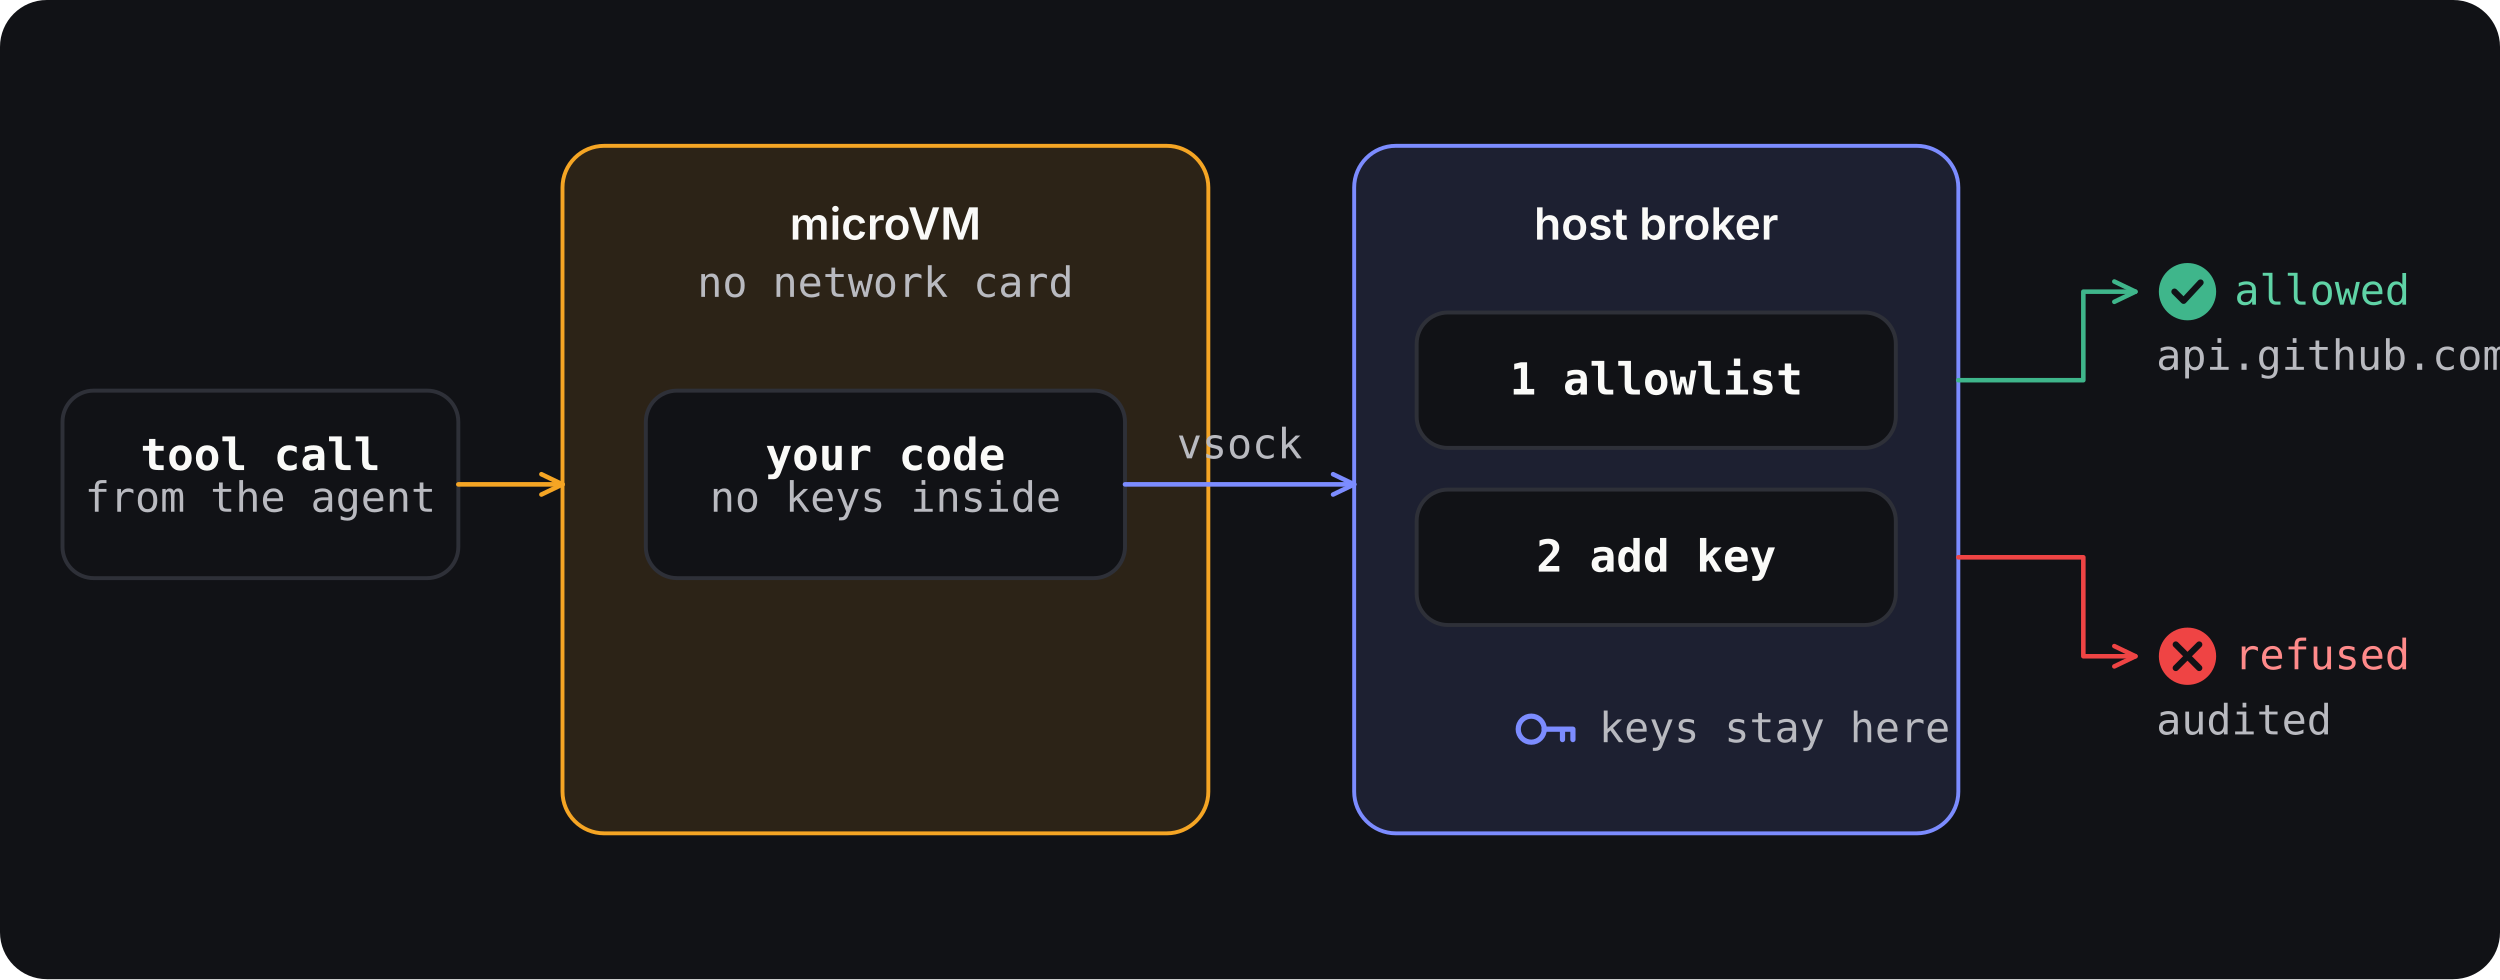
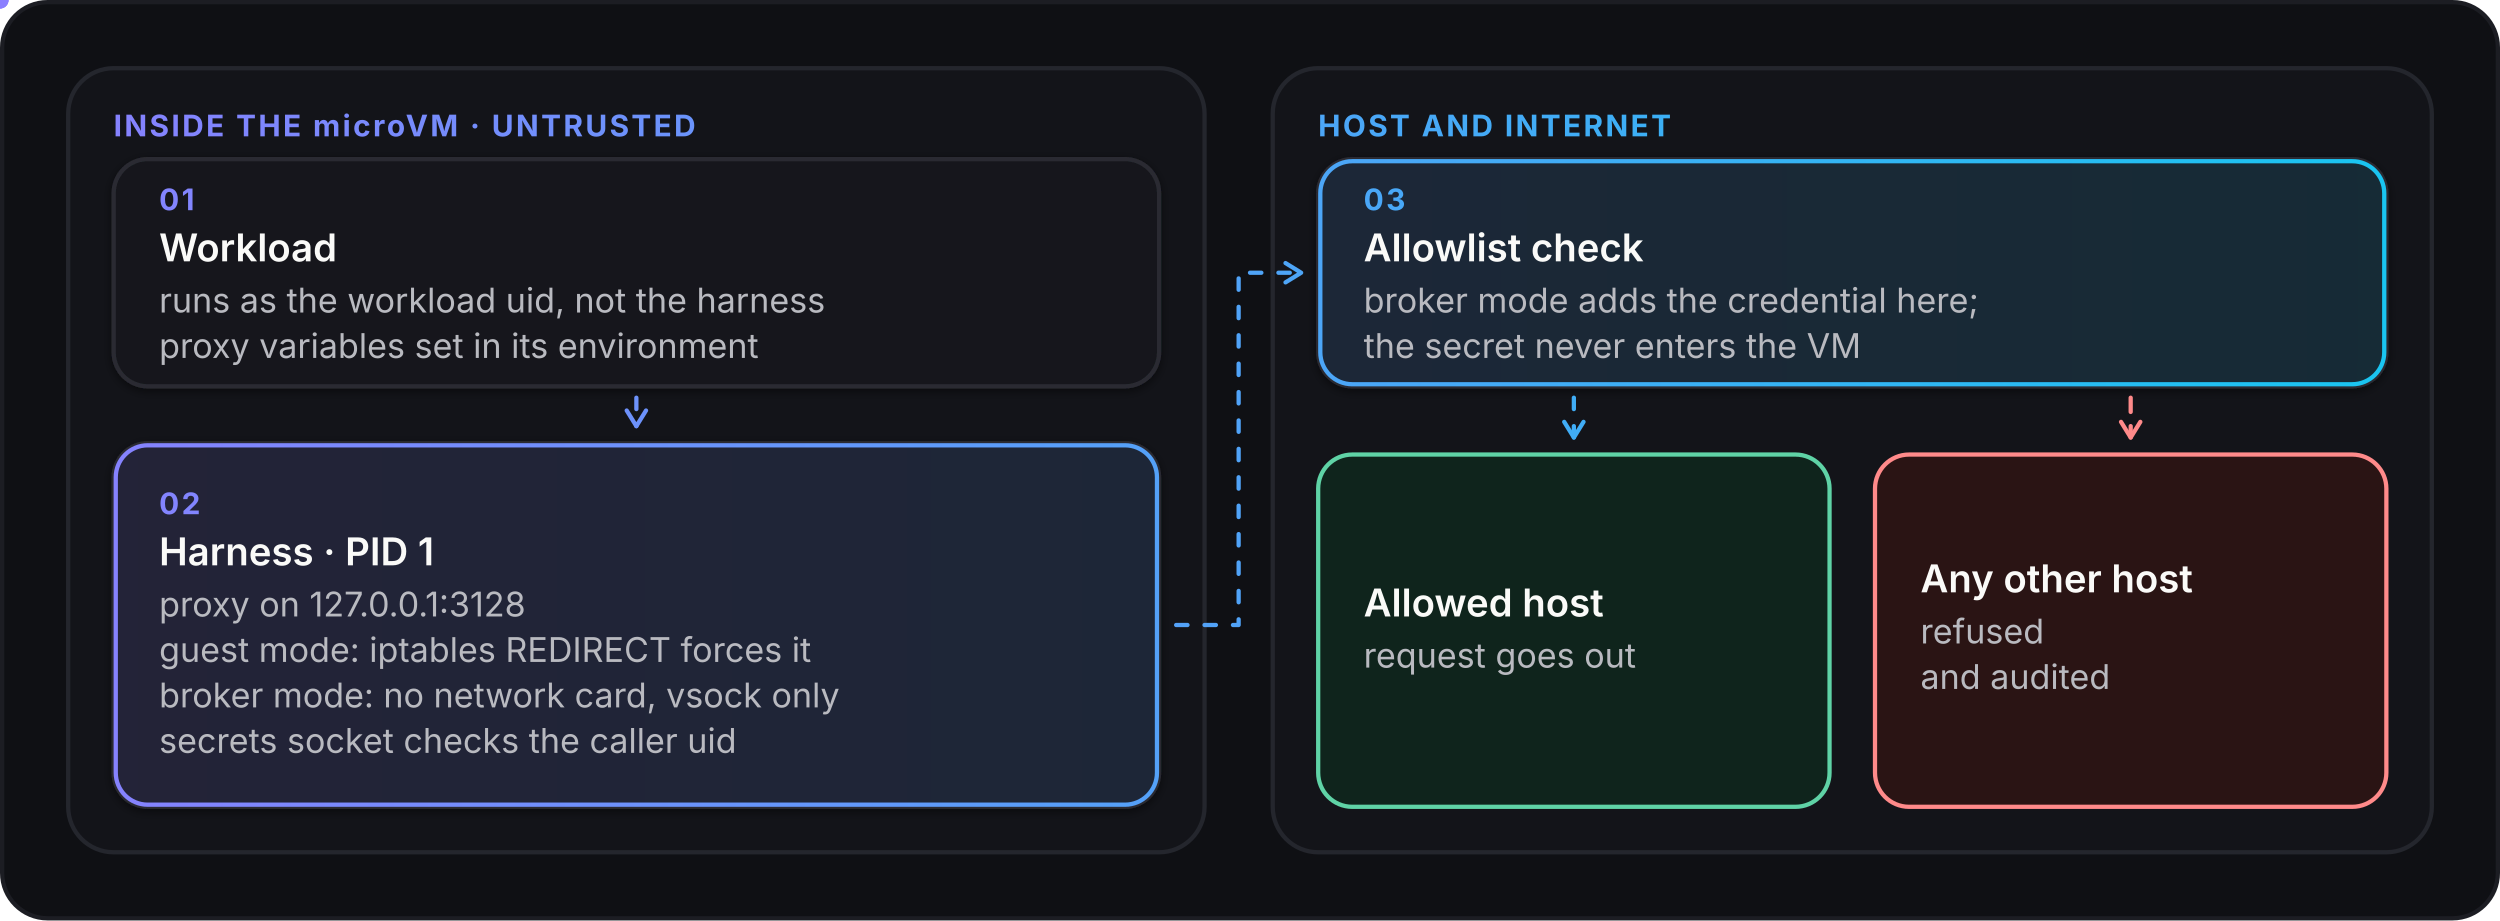
- <svg xmlns="http://www.w3.org/2000/svg" viewBox="0 0 960 376" width="960" height="376" role="img" aria-labelledby="t d">
-   <rect width="960" height="376" rx="18" fill="#111216" />
-   <rect x="24" y="150" width="152" height="72" rx="12" fill="#111216" stroke="#2e3038" stroke-width="1.5" />
-   <text x="100" y="180.5" font-family="'JetBrains Mono', ui-monospace, SFMono-Regular, Menlo, Consolas, monospace" font-size="17" font-weight="600" fill="#fafaf8" text-anchor="middle">tool call</text>
-   <text x="100" y="196.5" font-family="'JetBrains Mono', ui-monospace, SFMono-Regular, Menlo, Consolas, monospace" font-size="16" font-weight="400" fill="#b9bac0" text-anchor="middle">from the agent</text>
-   <path d="M176 186 L216 186" fill="none" stroke="#f5a524" stroke-width="1.75" stroke-linecap="round" stroke-linejoin="round" />
-   <path d="M207.9 189.9 L216 186 L207.9 182.1" fill="none" stroke="#f5a524" stroke-width="1.75" stroke-linecap="round" stroke-linejoin="round" />
-   <rect x="216" y="56" width="248" height="264" rx="16" fill="#f5a524" fill-opacity="0.12" stroke="#f5a524" stroke-width="1.5" />
-   <text x="340" y="92" font-family="'Inter Tight', Inter, ui-sans-serif, system-ui, -apple-system, 'Segoe UI', sans-serif" font-size="17" font-weight="600" fill="#fafaf8" text-anchor="middle">microVM</text>
-   <text x="340" y="114" font-family="'JetBrains Mono', ui-monospace, SFMono-Regular, Menlo, Consolas, monospace" font-size="16" font-weight="400" fill="#b9bac0" text-anchor="middle">no network card</text>
-   <rect x="248" y="150" width="184" height="72" rx="12" fill="#111216" stroke="#2e3038" stroke-width="1.5" />
-   <text x="340" y="180.5" font-family="'JetBrains Mono', ui-monospace, SFMono-Regular, Menlo, Consolas, monospace" font-size="17" font-weight="600" fill="#fafaf8" text-anchor="middle">your code</text>
-   <text x="340" y="196.5" font-family="'JetBrains Mono', ui-monospace, SFMono-Regular, Menlo, Consolas, monospace" font-size="16" font-weight="400" fill="#b9bac0" text-anchor="middle">no keys inside</text>
-   <path d="M432 186 L520 186" fill="none" stroke="#7c8cff" stroke-width="1.75" stroke-linecap="round" stroke-linejoin="round" />
-   <path d="M511.9 189.9 L520 186 L511.9 182.1" fill="none" stroke="#7c8cff" stroke-width="1.75" stroke-linecap="round" stroke-linejoin="round" />
-   <text x="476" y="176" font-family="'JetBrains Mono', ui-monospace, SFMono-Regular, Menlo, Consolas, monospace" font-size="16" font-weight="400" fill="#b9bac0" text-anchor="middle">vsock</text>
-   <rect x="520" y="56" width="232" height="264" rx="16" fill="#7c8cff" fill-opacity="0.12" stroke="#7c8cff" stroke-width="1.5" />
-   <text x="636" y="92" font-family="'Inter Tight', Inter, ui-sans-serif, system-ui, -apple-system, 'Segoe UI', sans-serif" font-size="17" font-weight="600" fill="#fafaf8" text-anchor="middle">host broker</text>
-   <rect x="544" y="120" width="184" height="52" rx="12" fill="#111216" stroke="#2e3038" stroke-width="1.5" />
-   <text x="636" y="151.5" font-family="'JetBrains Mono', ui-monospace, SFMono-Regular, Menlo, Consolas, monospace" font-size="17" font-weight="600" fill="#fafaf8" text-anchor="middle">1 allowlist</text>
-   <rect x="544" y="188" width="184" height="52" rx="12" fill="#111216" stroke="#2e3038" stroke-width="1.5" />
-   <text x="636" y="219.5" font-family="'JetBrains Mono', ui-monospace, SFMono-Regular, Menlo, Consolas, monospace" font-size="17" font-weight="600" fill="#fafaf8" text-anchor="middle">2 add key</text>
-   <g fill="none" stroke="#7c8cff" stroke-width="2" stroke-linecap="round">
-     <circle cx="588" cy="280" r="5" />
-     <path d="M593 280 h11 M600 280 v4 M604 280 v4" />
-   </g>
-   <text x="614" y="285" font-family="'JetBrains Mono', ui-monospace, SFMono-Regular, Menlo, Consolas, monospace" font-size="16" font-weight="400" fill="#b9bac0" text-anchor="start">keys stay here</text>
-   <path d="M752 146 L800 146 L800 112 L820 112" fill="none" stroke="#3fb68b" stroke-width="1.75" stroke-linecap="round" stroke-linejoin="round" />
-   <path d="M811.9 115.9 L820 112 L811.9 108.1" fill="none" stroke="#3fb68b" stroke-width="1.75" stroke-linecap="round" stroke-linejoin="round" />
-   <path d="M752 214 L800 214 L800 252 L820 252" fill="none" stroke="#ef4444" stroke-width="1.75" stroke-linecap="round" stroke-linejoin="round" />
-   <path d="M811.9 255.9 L820 252 L811.9 248.1" fill="none" stroke="#ef4444" stroke-width="1.75" stroke-linecap="round" stroke-linejoin="round" />
-   <circle cx="840" cy="112" r="11" fill="#3fb68b" />
-   <path d="M835 112 l3.5 3.5 l6.5 -7" fill="none" stroke="#111216" stroke-width="2.4" stroke-linecap="round" stroke-linejoin="round" />
-   <text x="858" y="117" font-family="'JetBrains Mono', ui-monospace, SFMono-Regular, Menlo, Consolas, monospace" font-size="16" font-weight="400" fill="#5fd3a6" text-anchor="start">allowed</text>
-   <text x="828" y="142" font-family="'JetBrains Mono', ui-monospace, SFMono-Regular, Menlo, Consolas, monospace" font-size="16" font-weight="400" fill="#b9bac0" text-anchor="start">api.github.com</text>
-   <circle cx="840" cy="252" r="11" fill="#ef4444" />
-   <path d="M835.5 247.5 l9 9 M844.5 247.5 l-9 9" stroke="#111216" stroke-width="2.4" stroke-linecap="round" />
-   <text x="858" y="257" font-family="'JetBrains Mono', ui-monospace, SFMono-Regular, Menlo, Consolas, monospace" font-size="16" font-weight="400" fill="#ff8a8a" text-anchor="start">refused</text>
-   <text x="828" y="282" font-family="'JetBrains Mono', ui-monospace, SFMono-Regular, Menlo, Consolas, monospace" font-size="16" font-weight="400" fill="#b9bac0" text-anchor="start">audited</text>
+ <svg xmlns="http://www.w3.org/2000/svg" viewBox="0 0 880 324" width="880" height="324" role="img" aria-labelledby="t d">
+   <style>
+ .cv{fill:#0f1014;stroke:#1c1d23;stroke-width:1.5}
+ .zone{fill:#131419;stroke:#24262d;stroke-width:1.5}
+ .card{fill:#17181d;stroke:#2a2c33;stroke-width:1.5}
+ .soft{fill:url(#gs)}.ring{fill:none;stroke:url(#ga);stroke-width:1.5}
+ .ghost{fill:none;stroke:#5c5f68;stroke-width:1.5;stroke-dasharray:4 4}
+ .chip{fill:#17181d;stroke:#2a2c33;stroke-width:1}
+ text{font-family:'Inter Tight','Inter',ui-sans-serif,-apple-system,'Segoe UI',sans-serif}
+ .t{font-size:13.5px;font-weight:600;fill:#fafaf8}
+ .s{font-size:12px;fill:#b9bac0}
+ .m{font:11.5px 'JetBrains Mono',ui-monospace,'SF Mono',Menlo,Consolas,monospace;fill:#b9bac0}
+ .xs{font-size:11px;font-weight:500;fill:#8c8e96}
+ .k{font-size:10.5px;font-weight:650;letter-spacing:.08em;fill:#8c8e96}
+ .ka{fill:url(#ga)}
+ .ln,.la{fill:none;stroke-width:1.5;stroke-linecap:round;stroke-linejoin:round}
+ .ln{stroke:#5c5f68}.la{stroke:url(#ga)}
+ .dash{stroke-dasharray:5 5}
+ .pkt{fill:url(#ga)}
+ .flow{stroke-dasharray:4 6;animation:flow 1.1s linear infinite}
+ @keyframes flow{to{stroke-dashoffset:-20}}
+ @media (prefers-reduced-motion:reduce){.flow{animation:none;stroke-dasharray:none}.pkt{display:none}}
+ </style>
+   <defs>
+     <linearGradient id="ga" gradientUnits="userSpaceOnUse" x1="0" y1="0" x2="880" y2="0">
+       <stop offset="0" stop-color="#8b7fff" />
+       <stop offset="1" stop-color="#14c8f0" />
+     </linearGradient>
+     <linearGradient id="gs" gradientUnits="userSpaceOnUse" x1="0" y1="0" x2="880" y2="0">
+       <stop offset="0" stop-color="#8b7fff" stop-opacity="0.12" />
+       <stop offset="1" stop-color="#14c8f0" stop-opacity="0.12" />
+     </linearGradient>
+     <filter id="sh" x="-10%" y="-10%" width="120%" height="140%">
+       <feDropShadow dx="0" dy="1" stdDeviation="1.6" flood-color="#000000" flood-opacity="0.5" />
+     </filter>
+   </defs>
+   <rect class="cv" x=".75" y=".75" width="878.5" height="322.5" rx="16" />
+   <rect class="zone" x="24" y="24" width="400" height="276" rx="16" />
+   <text class="k ka" x="40" y="48">INSIDE THE microVM · UNTRUSTED</text>
+   <rect class="card" x="40" y="56" width="368" height="80" rx="12" filter="url(#sh)" />
+   <text class="k ka" x="56" y="74">01</text>
+   <text class="t" x="56" y="92">Workload</text>
+   <text class="s" x="56" y="110">runs as the workload uid, not the harness</text>
+   <text class="s" x="56" y="126">proxy variables set in its environment</text>
+   <rect class="card" x="40" y="156" width="368" height="128" rx="12" filter="url(#sh)" />
+   <rect class="soft" x="40" y="156" width="368" height="128" rx="12" />
+   <rect class="ring" x="40.75" y="156.75" width="366.5" height="126.5" rx="11.25" />
+   <text class="k ka" x="56" y="181">02</text>
+   <text class="t" x="56" y="199">Harness · PID 1</text>
+   <text class="s" x="56" y="217">proxy on 127.0.0.1:3128</text>
+   <text class="s" x="56" y="233">guest mode: iptables REDIRECT forces it</text>
+   <text class="s" x="56" y="249">broker mode: no network card, vsock only</text>
+   <text class="s" x="56" y="265">secrets socket checks the caller uid</text>
+   <path class="la flow" d="M224 140L224 150" />
+   <path class="la" d="M220.6 144.5L224 150L227.4 144.5" />
+   <circle class="pkt" r="3">
+     <animateMotion dur="2.6s" repeatCount="indefinite" path="M224 140L224 150" />
+   </circle>
+   <rect class="zone" x="448" y="24" width="408" height="276" rx="16" />
+   <text class="k ka" x="464" y="48">HOST AND INTERNET</text>
+   <rect class="card" x="464" y="56" width="376" height="80" rx="12" filter="url(#sh)" />
+   <rect class="soft" x="464" y="56" width="376" height="80" rx="12" />
+   <rect class="ring" x="464.75" y="56.75" width="374.5" height="78.5" rx="11.25" />
+   <text class="k ka" x="480" y="74">03</text>
+   <text class="t" x="480" y="92">Allowlist check</text>
+   <text class="s" x="480" y="110">broker mode adds the credential here;</text>
+   <text class="s" x="480" y="126">the secret never enters the VM</text>
+   <rect x="464" y="160" width="180" height="124" rx="12" fill="#0f241c" stroke="#5fd3a6" stroke-width="1.5" />
+   <text class="t" x="480" y="217">Allowed host</text>
+   <text class="s" x="480" y="235">request goes out</text>
+   <rect x="660" y="160" width="180" height="124" rx="12" fill="#2a1414" stroke="#ff8a8a" stroke-width="1.5" />
+   <text class="t" x="676" y="208.5">Any other host</text>
+   <text class="s" x="676" y="226.5">refused</text>
+   <text class="s" x="676" y="242.5">and audited</text>
+   <path class="la flow" d="M414 220L436 220L436 96L458 96" />
+   <path class="la" d="M452.5 99.4L458 96L452.5 92.6" />
+   <circle class="pkt" r="3">
+     <animateMotion dur="2.6s" repeatCount="indefinite" path="M414 220L436 220L436 96L458 96" />
+   </circle>
+   <path class="la flow" d="M554 140L554 154" />
+   <path class="la" d="M550.6 148.5L554 154L557.4 148.5" />
+   <circle class="pkt" r="3">
+     <animateMotion dur="2.6s" repeatCount="indefinite" path="M554 140L554 154" />
+   </circle>
+   <path class="ln dash" style="stroke:#ff8a8a" d="M750 140L750 154" />
+   <path class="ln" style="stroke:#ff8a8a" d="M746.6 148.5L750 154L753.4 148.5" />
</svg>
